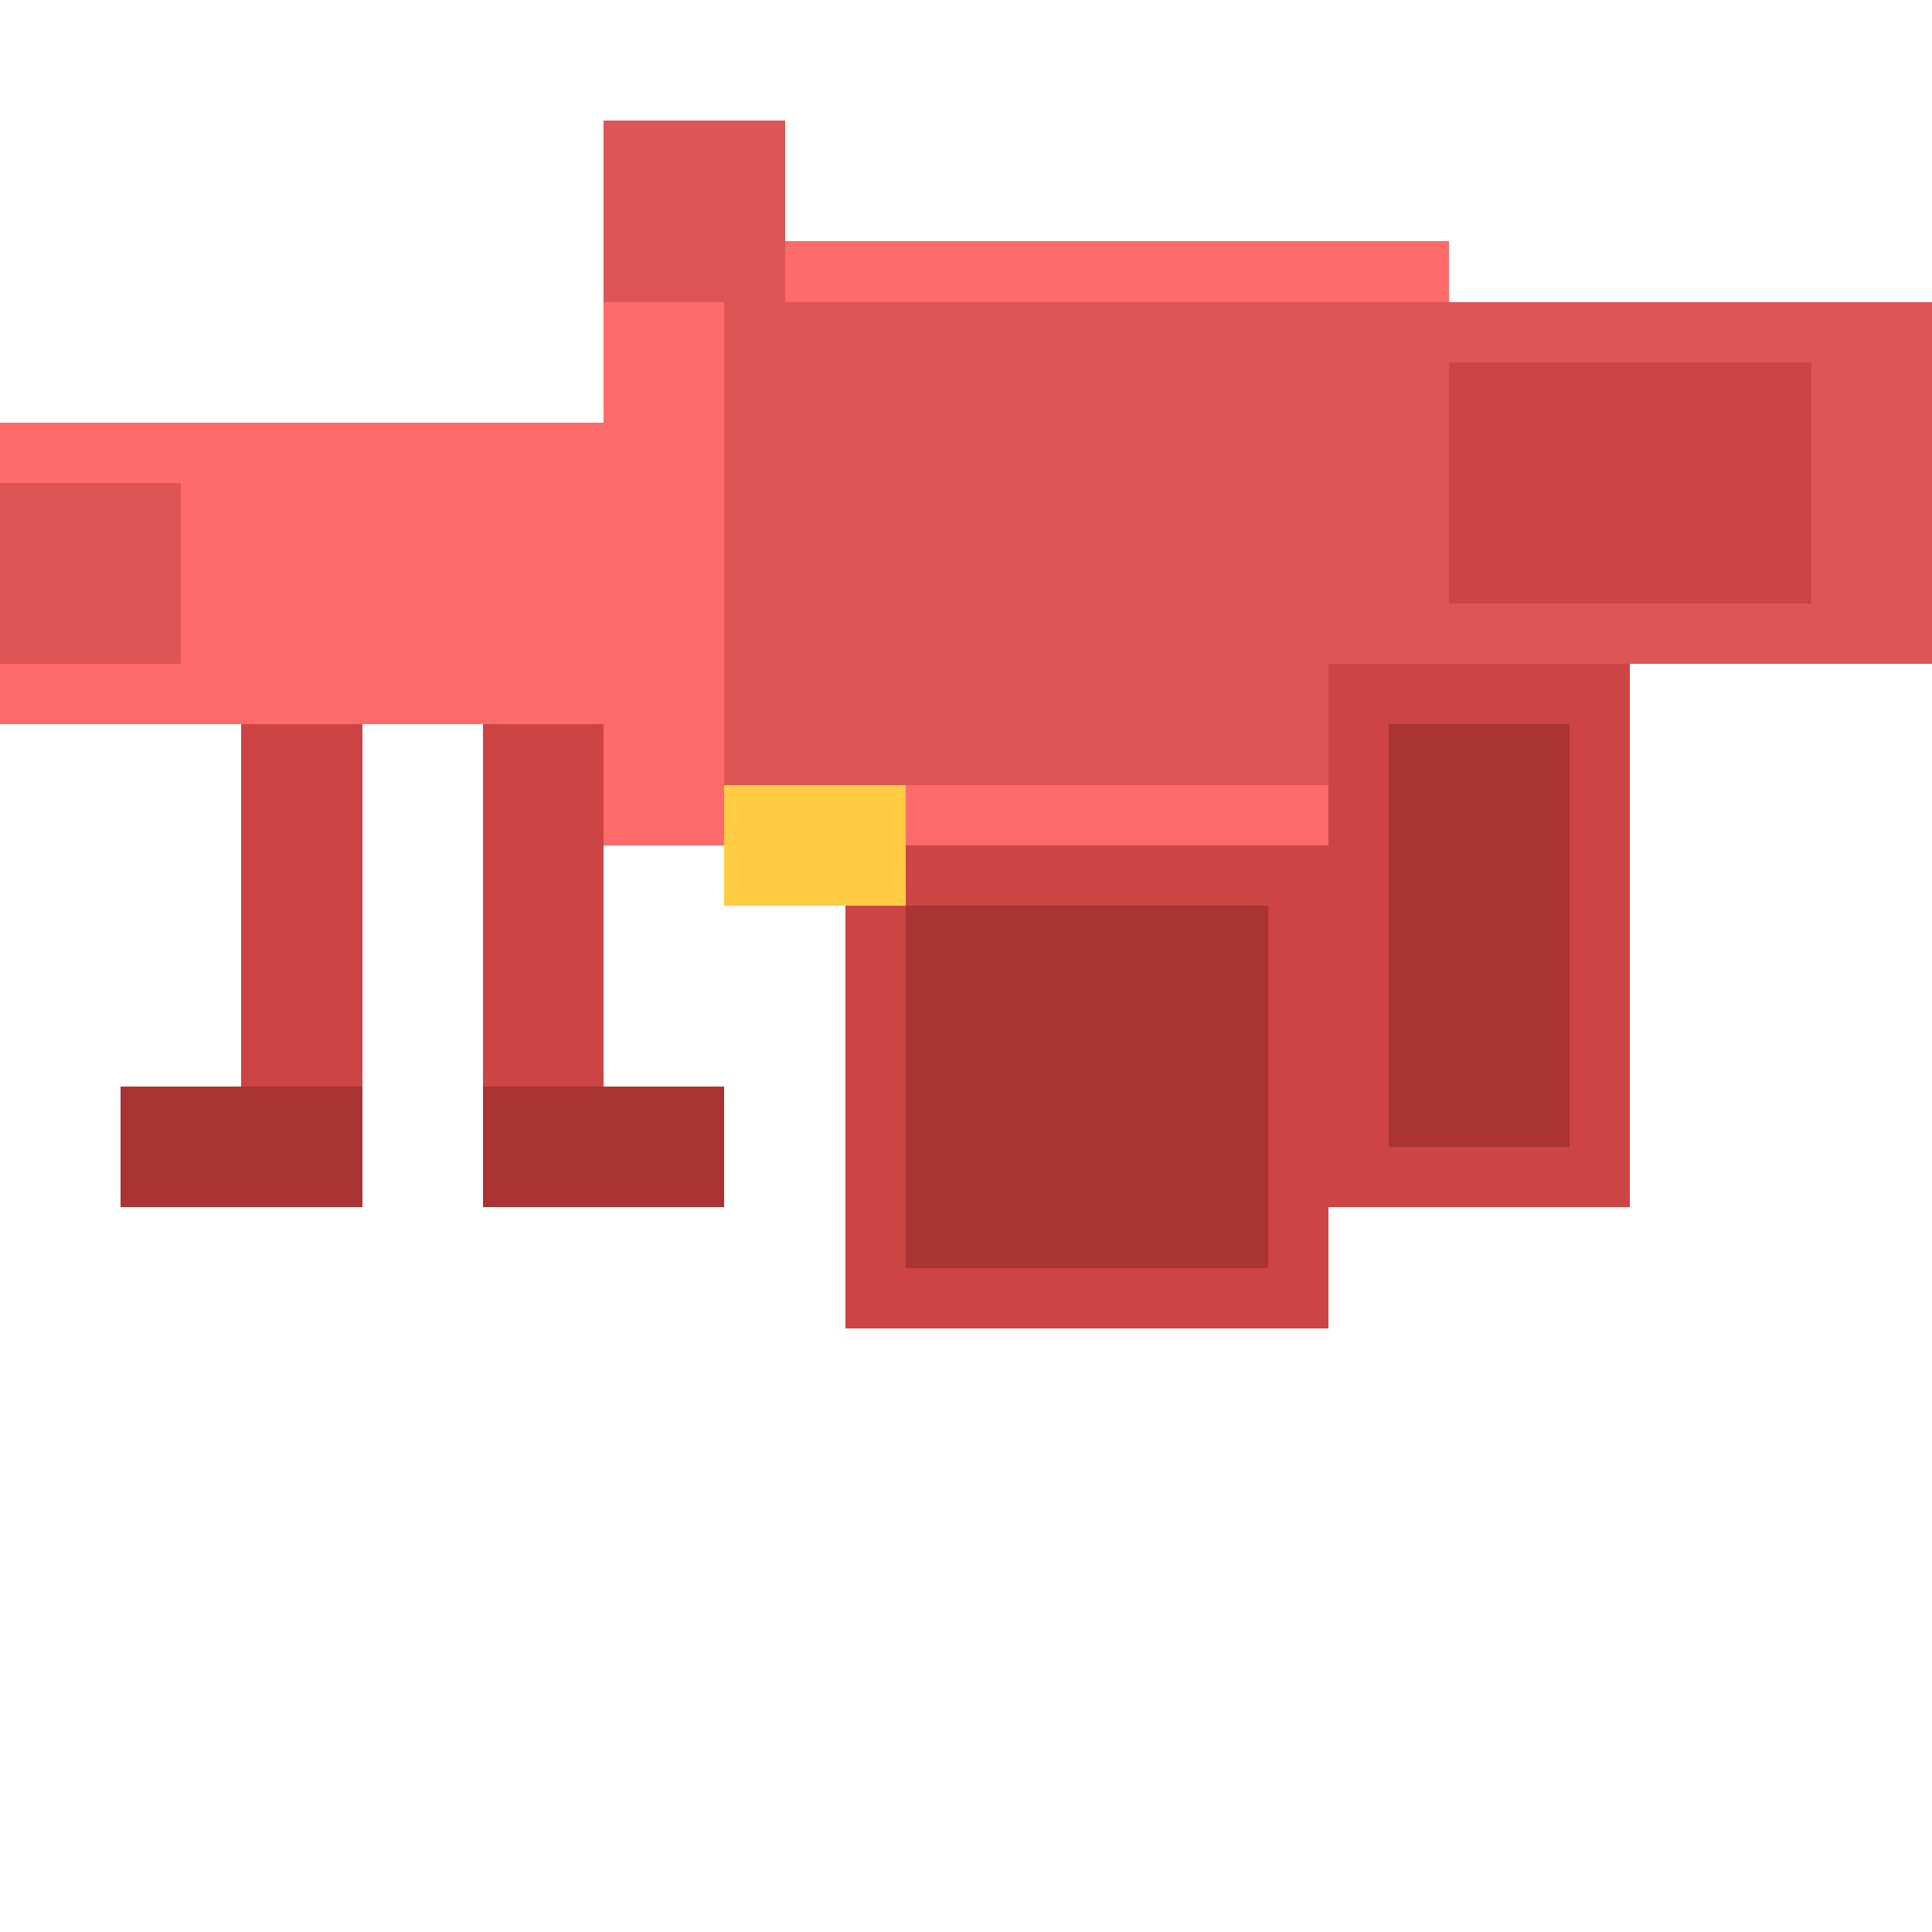
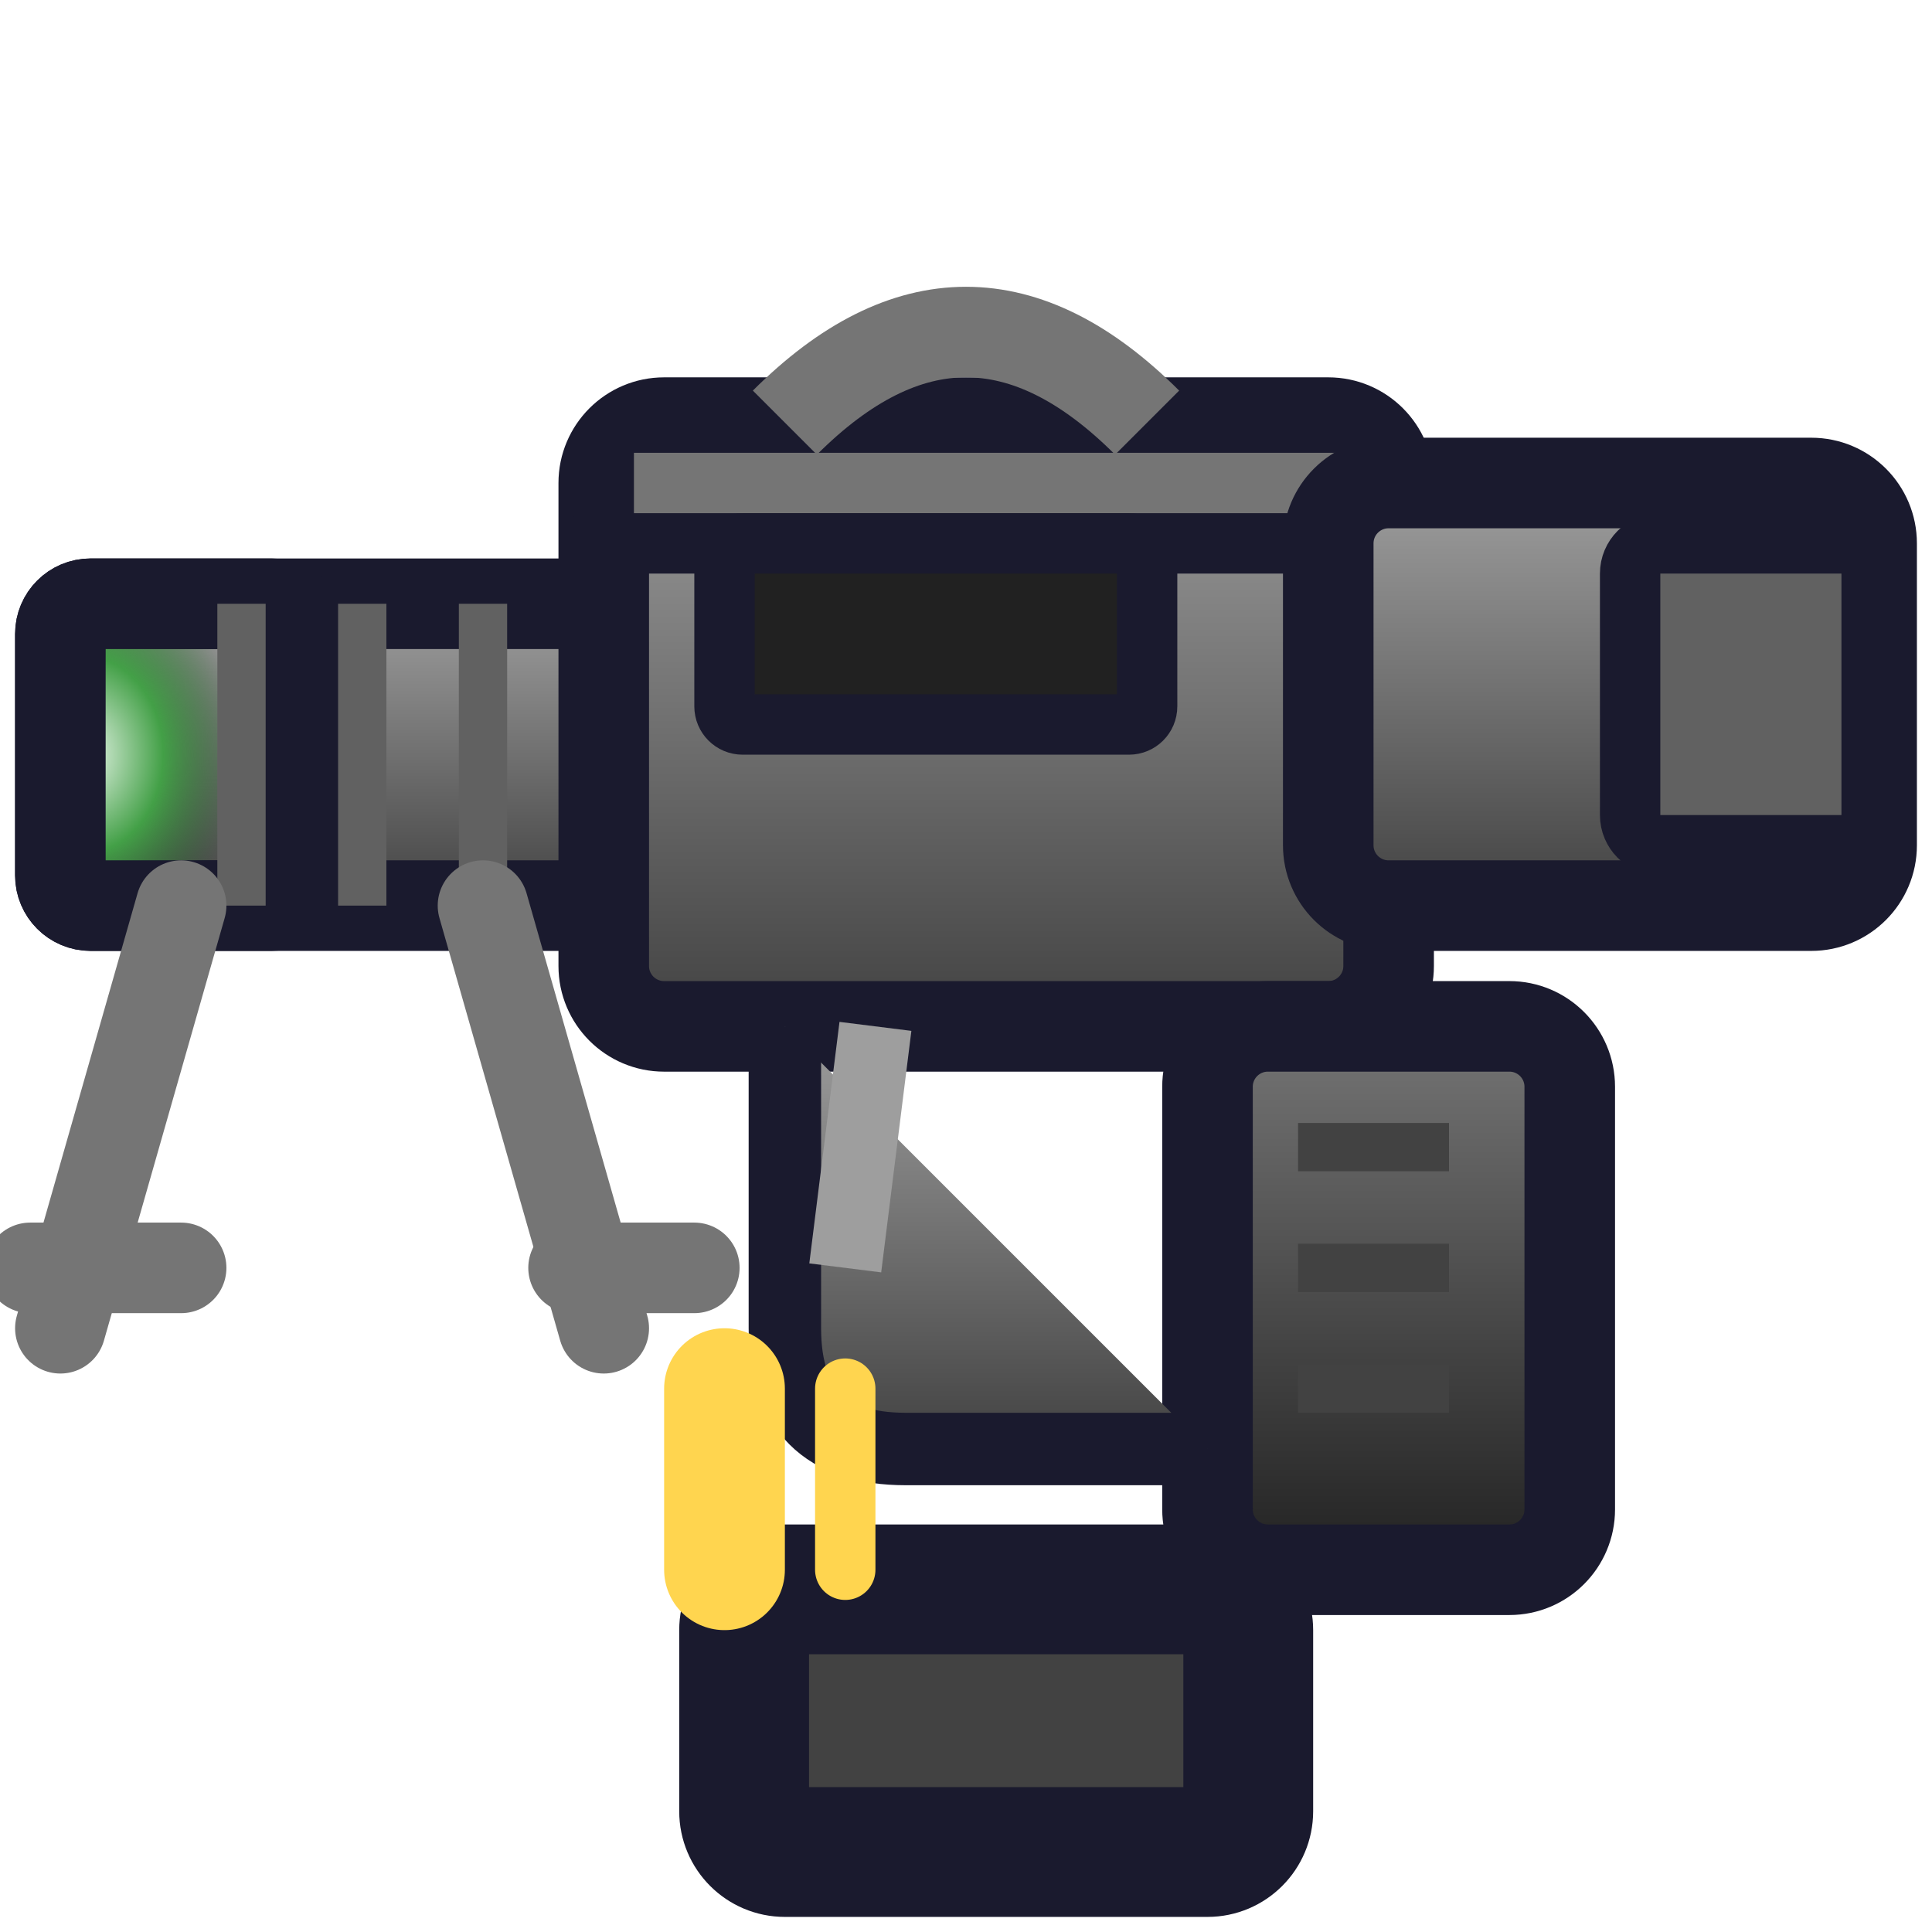
- <svg xmlns="http://www.w3.org/2000/svg" viewBox="0 0 32 32" width="32" height="32" shape-rendering="crispEdges">
-   <rect x="0" y="7" width="12" height="5" fill="#ff6b6b" />
-   <rect x="0" y="8" width="3" height="3" fill="#dd5555" />
-   <rect x="10" y="4" width="14" height="10" fill="#ff6b6b" />
-   <rect x="12" y="5" width="10" height="8" fill="#dd5555" />
-   <rect x="22" y="5" width="10" height="6" fill="#dd5555" />
-   <rect x="24" y="6" width="6" height="4" fill="#cc4444" />
-   <rect x="4" y="12" width="2" height="8" fill="#cc4444" />
-   <rect x="8" y="12" width="2" height="8" fill="#cc4444" />
-   <rect x="2" y="18" width="4" height="2" fill="#aa3333" />
-   <rect x="8" y="18" width="4" height="2" fill="#aa3333" />
-   <rect x="14" y="14" width="8" height="8" fill="#cc4444" />
-   <rect x="15" y="15" width="6" height="6" fill="#aa3333" />
-   <rect x="12" y="13" width="3" height="2" fill="#ffcc44" />
-   <rect x="22" y="11" width="5" height="9" fill="#cc4444" />
-   <rect x="23" y="12" width="3" height="7" fill="#aa3333" />
-   <rect x="10" y="2" width="3" height="3" fill="#dd5555" />
+ <svg xmlns="http://www.w3.org/2000/svg" viewBox="0 0 32 32" width="32" height="32" shape-rendering="geometricPrecision">
+   <defs>
+     <linearGradient id="lmg_body" x1="0" y1="0" x2="0" y2="1">
+       <stop offset="0%" stop-color="#9e9e9e" />
+       <stop offset="100%" stop-color="#424242" />
+     </linearGradient>
+     <linearGradient id="lmg_heavy" x1="0" y1="0" x2="0" y2="1">
+       <stop offset="0%" stop-color="#757575" />
+       <stop offset="100%" stop-color="#212121" />
+     </linearGradient>
+     <radialGradient id="lmg_energy" cx="10%" cy="50%" r="65%">
+       <stop offset="0%" stop-color="#e8f5e9" />
+       <stop offset="50%" stop-color="#43a047" />
+       <stop offset="100%" stop-color="#1b5e20" stop-opacity="0" />
+     </radialGradient>
+   </defs>
+   <g stroke="#1a1a2e" stroke-width="1.5" stroke-linejoin="round" fill="none">
+     <rect x="1" y="10" width="11" height="5" rx="0.5" fill="url(#lmg_body)" />
+     <rect x="1" y="10" width="4" height="5" rx="0.5" fill="url(#lmg_energy)" />
+     <line x1="4" y1="10" x2="4" y2="15" stroke="#616161" stroke-width="0.8" />
+     <line x1="6" y1="10" x2="6" y2="15" stroke="#616161" stroke-width="0.8" />
+     <line x1="8" y1="10" x2="8" y2="15" stroke="#616161" stroke-width="0.8" />
+     <line x1="3" y1="15" x2="1" y2="22" stroke="#757575" stroke-width="1.5" stroke-linecap="round" />
+     <line x1="8" y1="15" x2="10" y2="22" stroke="#757575" stroke-width="1.5" stroke-linecap="round" />
+     <line x1="0.5" y1="21" x2="3" y2="21" stroke="#757575" stroke-width="1.5" stroke-linecap="round" />
+     <line x1="9.5" y1="21" x2="11.5" y2="21" stroke="#757575" stroke-width="1.5" stroke-linecap="round" />
+     <rect x="10" y="7" width="13" height="10" rx="1" fill="url(#lmg_body)" />
+     <rect x="10" y="7" width="13" height="2" rx="0.5" fill="#757575" stroke-width="1" />
+     <rect x="12" y="9" width="7" height="3" rx="0.3" fill="#212121" stroke-width="1" />
+     <rect x="22" y="8" width="9" height="7" rx="1" fill="url(#lmg_body)" />
+     <rect x="27" y="9" width="4" height="5" rx="0.5" fill="#616161" stroke-width="1" />
+     <path d="M13 7 Q16 4 19 7" fill="none" stroke="#757575" stroke-width="1.5" />
+     <rect x="20" y="17" width="6" height="9" rx="1" fill="url(#lmg_heavy)" />
+     <line x1="21.5" y1="19" x2="24" y2="19" stroke="#424242" stroke-width="0.8" />
+     <line x1="21.5" y1="21" x2="24" y2="21" stroke="#424242" stroke-width="0.8" />
+     <line x1="21.5" y1="23" x2="24" y2="23" stroke="#424242" stroke-width="0.8" />
+     <path d="M13 17 L13 22 Q13 24 15 24 L20 24" fill="url(#lmg_body)" stroke-width="1.2" />
+     <line x1="14.5" y1="17" x2="14" y2="21" stroke="#9e9e9e" stroke-width="1.2" />
+     <rect x="12" y="26" width="9" height="5" rx="1" fill="url(#lmg_heavy)" />
+     <rect x="13" y="27" width="7" height="3" rx="0.3" fill="#424242" stroke-width="0.8" />
+     <path d="M12 23 L12 26" stroke="#ffd54f" stroke-width="2" stroke-linecap="round" />
+     <path d="M14 23 L14 26" stroke="#ffd54f" stroke-width="1" stroke-linecap="round" />
+   </g>
</svg>
